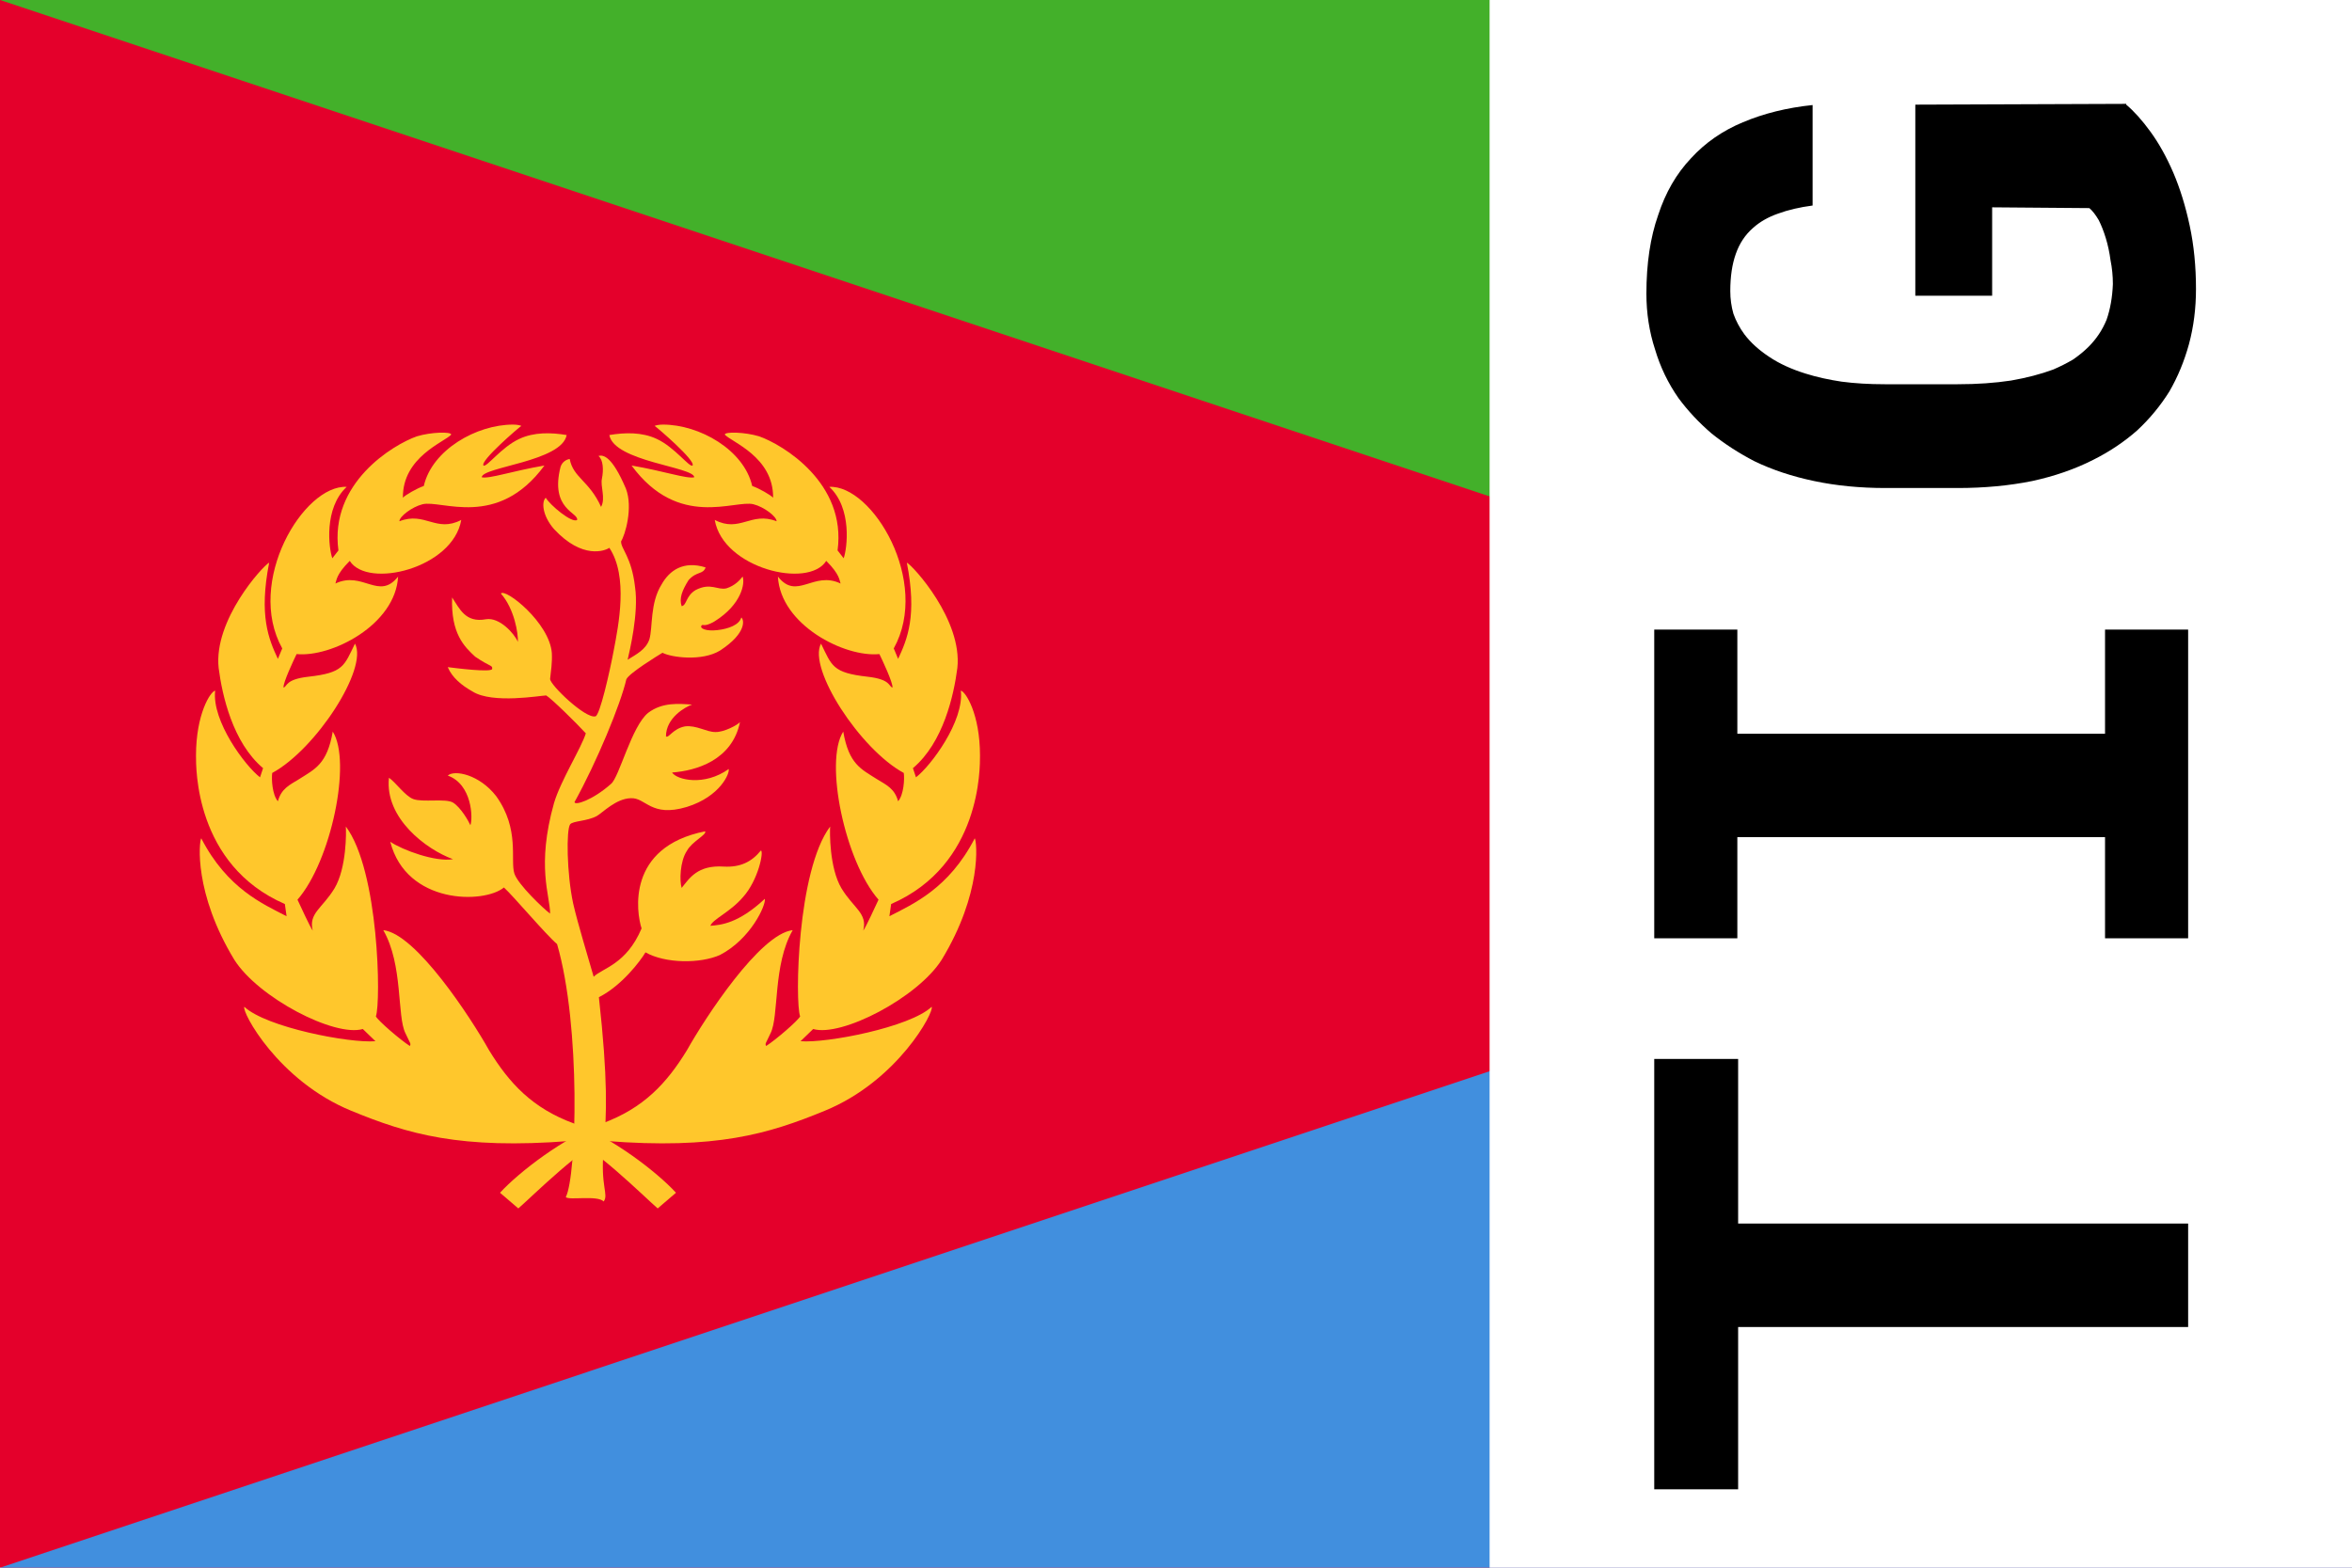
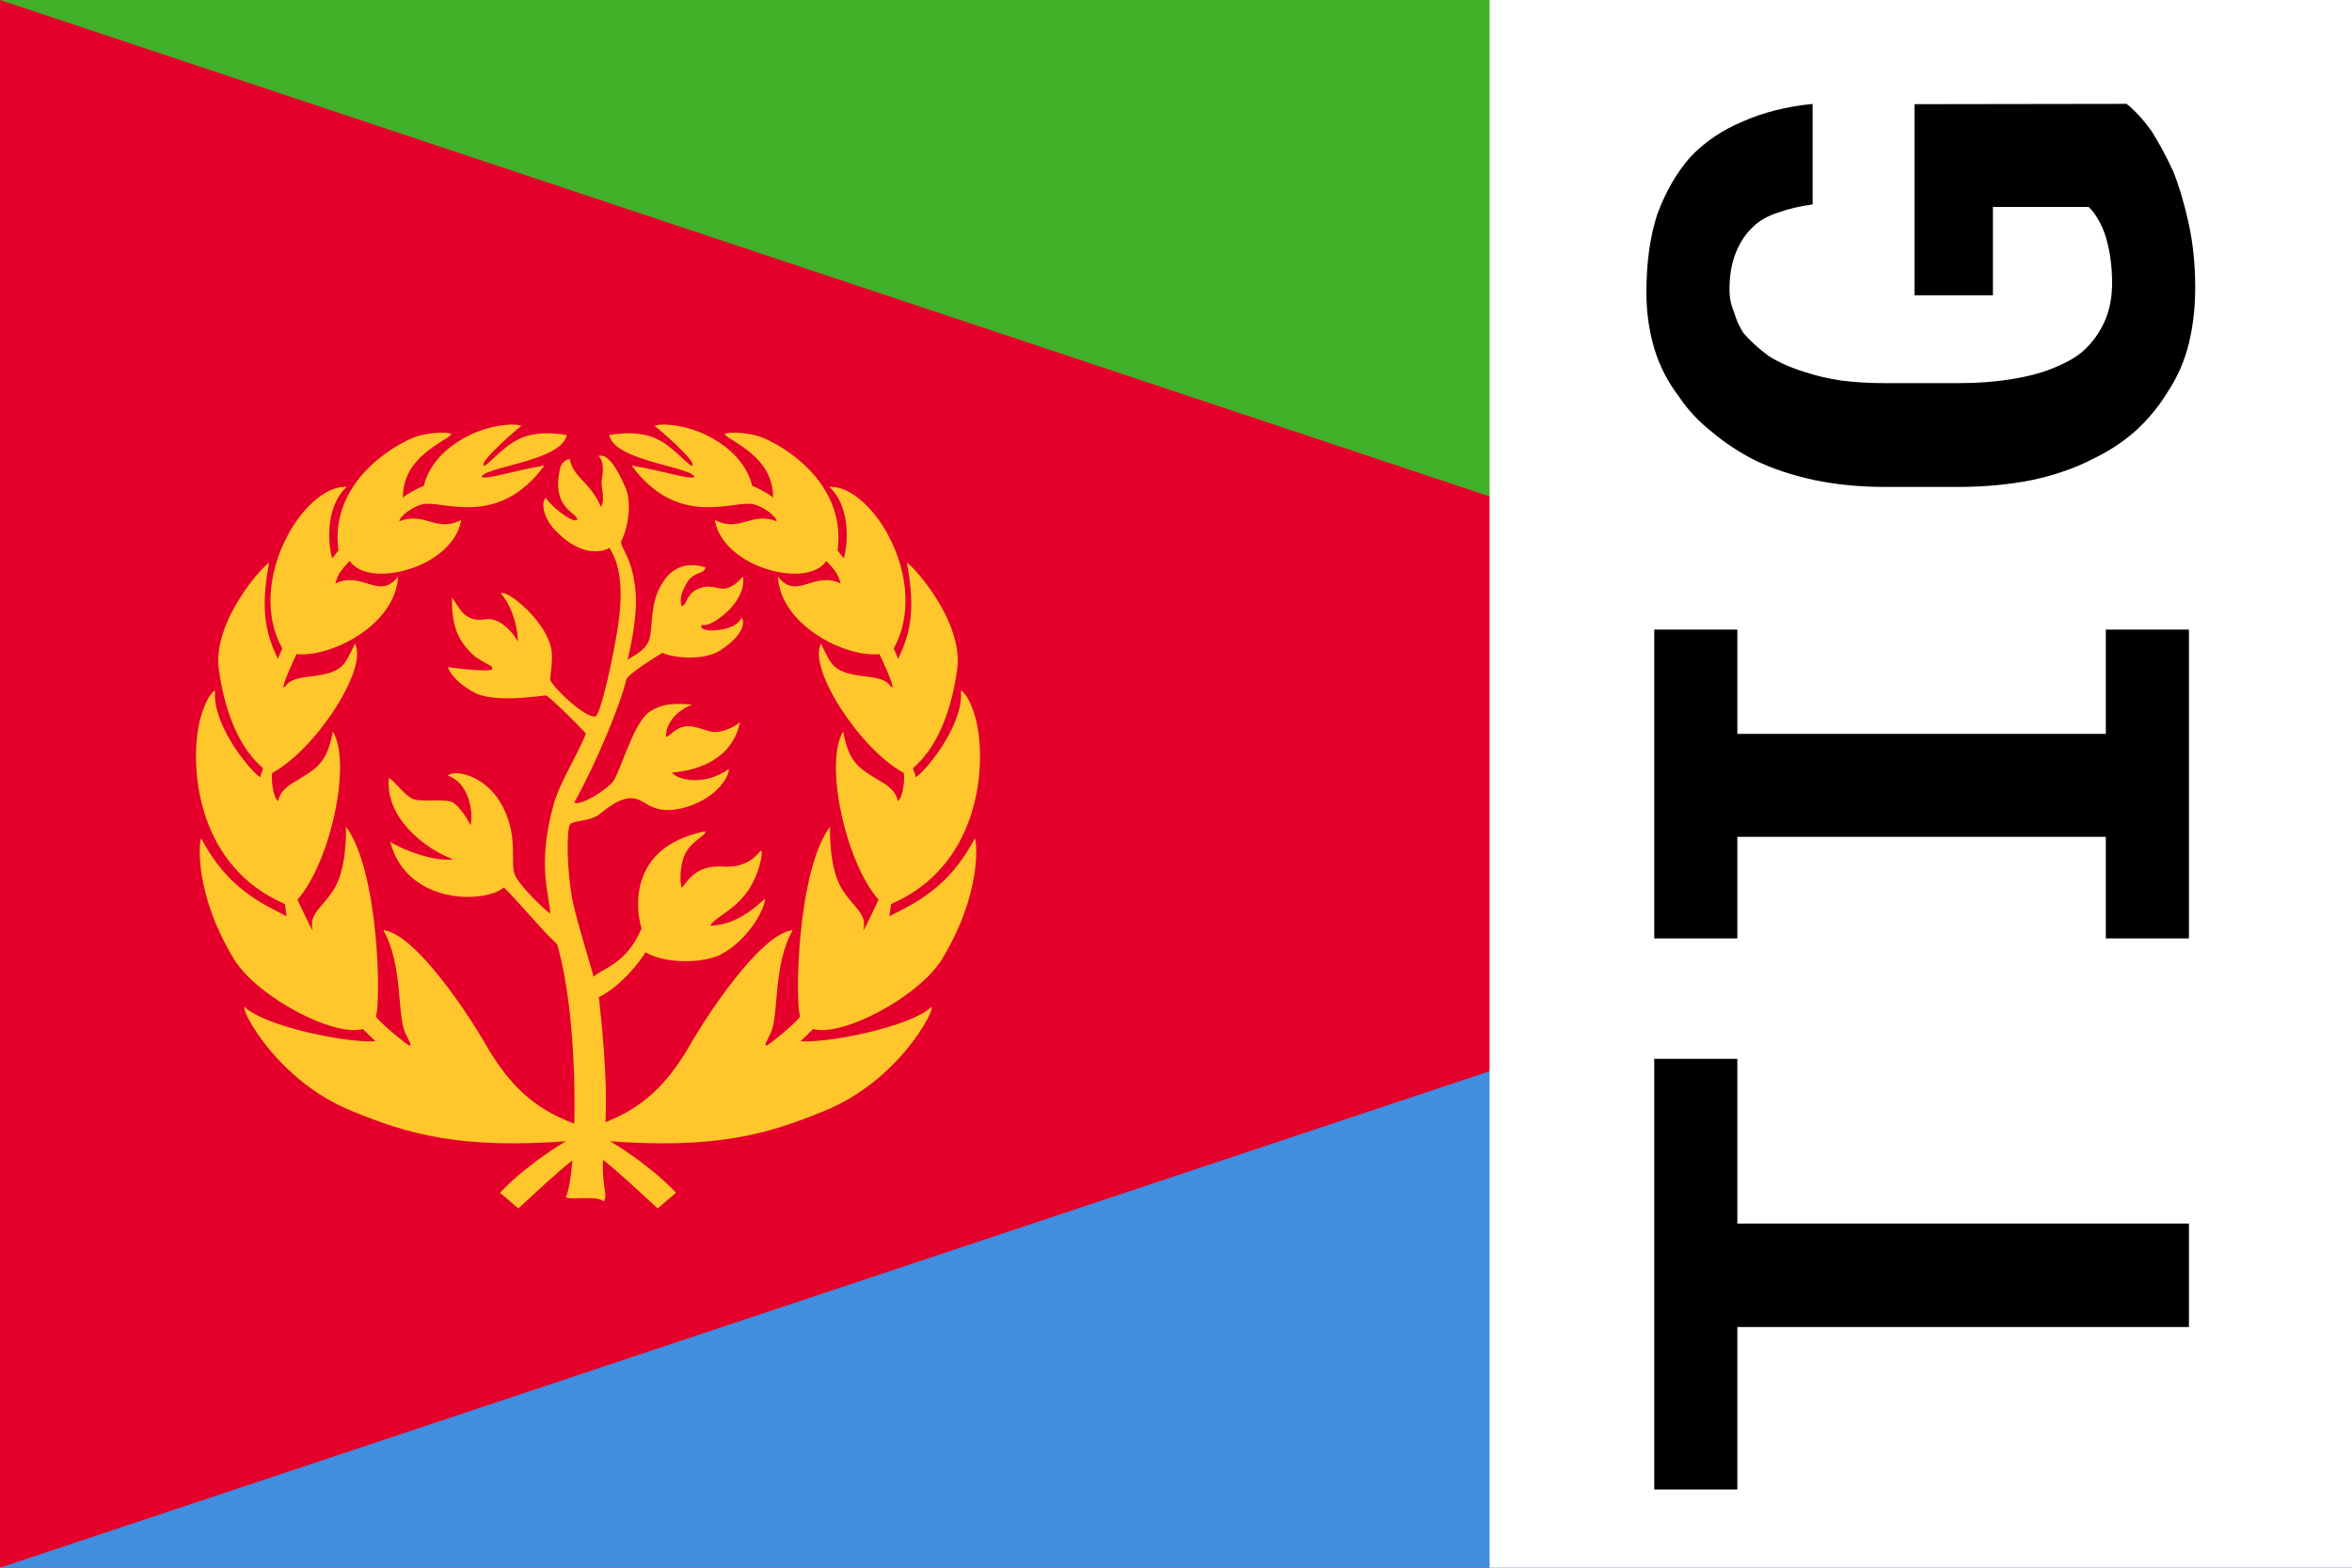
<svg xmlns="http://www.w3.org/2000/svg" width="30" height="20">
  <symbol id="Flag_of_Eritrea" width="30" height="20" fill="#ffc72c" viewBox="0 0 5400 3600">
    <path d="M0 0h5400v3600H0Z" fill="#e4002b" />
    <path d="m0 0h5400v1800z" fill="#43b02a" />
    <path d="M5400 1800v1800H0Z" fill="#418fde" />
    <path id="a" d="m1110 1069c7 5 41-42 82-61 34-16 73-15 109-9-11 61-194 73-195 97 18 4 68-14 144-27-108 147-237 78-280 89-24 6-53 28-53 39 59-23 84 27 142-3-19 111-215 159-256 94-32 32-30 45-33 52 63-30 100 40 144-16-6 111-153 186-233 178-5 10-32 67-30 77 9-3 4-19 57-25 81-9 82-25 107-76 31 57-90 243-190 297-2 14 0 50 13 65 8-29 26-37 49-51 36-23 64-34 77-109 44 69-4 298-81 386 8 17 28 61 35 71-10-40 22-51 50-97 28-47 27-130 26-142 76 101 81 403 69 436 5 10 56 54 78 68 3-6 1-5-10-29-20-39-5-157-51-237 75 8 201 201 243 276 46 75 99 133 195 168 87 32 190 111 234 159l-42 36c-27-23-163-158-200-155-254 20-374-16-503-69-169-69-253-229-246-239 50 47 241 84 301 79l-29-28c-65 19-240-72-295-159-93-153-81-271-76-279 60 116 142 151 196 179l-4-28c-207-90-204-314-204-341 0-95 33-147 44-149-8 70 69 173 103 199l7-21c-70-59-94-168-102-230-12-110 101-234 116-242-24 122-1 176 20 221l10-24c-85-153 49-376 148-371-53 49-41 142-33 164l14-18c-21-155 126-243 180-262 33-10 79-11 79-4-15 17-112 51-111 145 5-6 33-22 48-27 19-83 121-141 205-141 10 0 17 2 19 3-5 3-95 80-87 91z" />
    <path d="m1386 2640c-8 84 12 103 0 119-15-15-80-2-87-10 25-48 35-392-20-581-26-22-100-110-122-130-46 38-224 39-261-105 28 19 104 47 144 40-61-22-157-94-147-187 15 10 37 42 56 49 22 8 74-2 91 8 18 11 36 43 40 52 6-16 4-94-52-114 16-14 73-2 111 47 55 76 32 148 42 178 8 25 67 81 82 92 0-42-32-108 9-254 15-51 63-127 73-160-22-24-79-80-91-87-12 0-123 20-169-9-25-14-47-32-57-56 16 2 101 13 102 4s-4-4-39-28c-25-23-56-53-53-136 17 25 30 59 78 50 31-5 65 33 73 52 1-19-8-76-39-111 10-13 112 67 117 137 1 23-2 40-4 59-1 13 81 92 104 86 10-1 33-103 42-151 11-58 34-170-10-236-10 7-62 27-127-43-27-31-29-63-19-72 10 17 60 59 72 51 4-17-63-24-38-122 4-12 14-17 21-18 8 43 45 50 72 110 11-20-2-47 2-65 4-20 3-43-8-52 11-3 31 0 63 75 17 44-2 107-11 121-1 17 24 35 32 105 9 60-13 149-17 167 19-12 42-23 50-47 8-28 1-83 28-126 18-32 50-55 101-39-6 17-20 8-39 29-15 24-22 42-16 60 12-2 9-23 32-37 35-18 50 1 71-4 19-6 31-19 37-27 6 16-3 64-63 102l-5 3c-21 11-22 4-26 7-6 7 10 14 36 11s50-12 55-29c6 4 14 35-49 76-41 25-111 16-132 5-10 6-77 47-83 61-13 57-68 190-119 282 1 8 41-4 84-42 19-16 47-132 85-163 33-25 71-21 101-19-15 5-60 30-60 73 6 5 16-18 44-23 26-3 49 13 69 13 20 1 53-17 57-23-18 88-101 112-156 116 11 17 74 32 130-8 3 9-19 63-96 87-83 25-94-22-129-20-34 1-64 33-78 41-22 12-55 11-61 19-9 12-8 112 7 182 11 48 34 122 47 168 20-20 75-28 110-111-12-37-35-187 146-223 4 8-30 23-42 45-16 24-17 69-12 85 18-22 36-53 97-49 38 2 64-11 85-37 7 2-6 68-41 107-30 35-70 51-75 66 24-2 64-5 125-62 3 14-32 92-103 129-45 20-125 20-171-6-12 20-54 76-107 103 21 190 18 268 11 350z" />
    <use transform="matrix(-1 0 0 1 2700 0)" href="#a" />
  </symbol>
  <use href="#Flag_of_Eritrea" />
  <path d="M19 0h11v20H19z" fill="#fff" />
-   <path transform="matrix(0 -.1.1 0 0 0)" d="m-135.1 221.7v-10.7h-54.9v10.7h20.7v57.4h13.2v-57.4zm15.4-10.7v10.6h12.9v46.9h-12.9v10.6h39.38v-10.6h-13.29v-46.9h13.29v-10.6zm106.45 60.2-.1-26.9h-24.38v9.8h11.28l-.1 12.4q-.51.6-1.54 1.2-.99.5-2.3.9t-2.81.6q-1.49.3-3.04.3-2.53-.1-4.54-.8-1.96-.8-3.46-2.3-.89-.9-1.64-2-.7-1.2-1.26-2.5-.89-2.4-1.41-5.4-.47-3.1-.47-6.8v-9.3q0-3 .33-5.5.37-2.5 1.03-4.6.84-2.7 2.11-4.6 1.31-2 2.9-3.2 1.22-.9 2.62-1.4 1.4-.4 2.9-.4 2.76 0 4.73.7 2.01.7 3.32 2.2 1.17 1.3 1.83 3.2.7 1.9 1.03 4.4h12.82q-.51-4.9-2.2-8.9-1.63-3.9-4.58-6.6-2.95-2.8-7.26-4.2-4.26-1.5-10.02-1.5-3.74 0-7.11 1.1-3.37 1-6.23 3-2.43 1.8-4.49 4.2-2.01 2.5-3.56 5.5-1.64 3.4-2.52 7.6-.89 4.2-.89 9.1v9.2q0 5.1.89 9.5.93 4.3 2.71 7.8 1.55 3.1 3.75 5.6 2.24 2.4 4.96 4.1 2.76 1.6 6.03 2.5 3.33.9 7.07.9 4.31 0 8.05-.8 3.75-.8 6.79-2.1 3-1.3 5.2-2.9t3.46-3.1z" />
+   <path transform="matrix(0 -.2.2 0 0 0)" d="m-67.54 110.8v-5.3h-27.47v5.3h10.36v28.8h6.6v-28.8zm7.68-5.3v5.3h6.48v23.5h-6.48v5.3h19.7v-5.3h-6.65v-23.5h6.65v-5.3zm53.235 30.1-.02-13.5h-12.195v5h5.64v6.1q-.26.3-.78.6-.49.3-1.14.5-.66.2-1.41.3t-1.52.1q-1.26 0-2.27-.4-.98-.4-1.73-1.1-.45-.4-.82-1-.35-.6-.63-1.3-.45-1.1-.7-2.7-.24-1.5-.24-3.3v-4.7q0-1.5.17-2.8.18-1.2.51-2.2.42-1.4 1.05-2.4.66-.9 1.45-1.6.61-.4 1.32-.6.7-.3 1.45-.3 1.38 0 2.36.4 1.01.4 1.66 1.1.59.6.91 1.6.36 1 .52 2.2h6.412q-.257-2.5-1.1-4.4-.819-2-2.292-3.4-1.48-1.3-3.63-2.1-2.13-.7-5.01-.7-1.87 0-3.56.5-1.68.5-3.11 1.6-1.21.8-2.24 2.1-1.01 1.2-1.78 2.7-.82 1.7-1.27 3.8-.44 2.1-.44 4.5v4.7q0 2.5.44 4.7.47 2.2 1.36 3.9.77 1.6 1.87 2.8 1.13 1.2 2.48 2 1.38.9 3.02 1.3 1.66.4 3.54.4 2.15 0 4.02-.4t3.4-1q1.494-.7 2.594-1.4 1.1-.8 1.731-1.6z" />
</svg>
